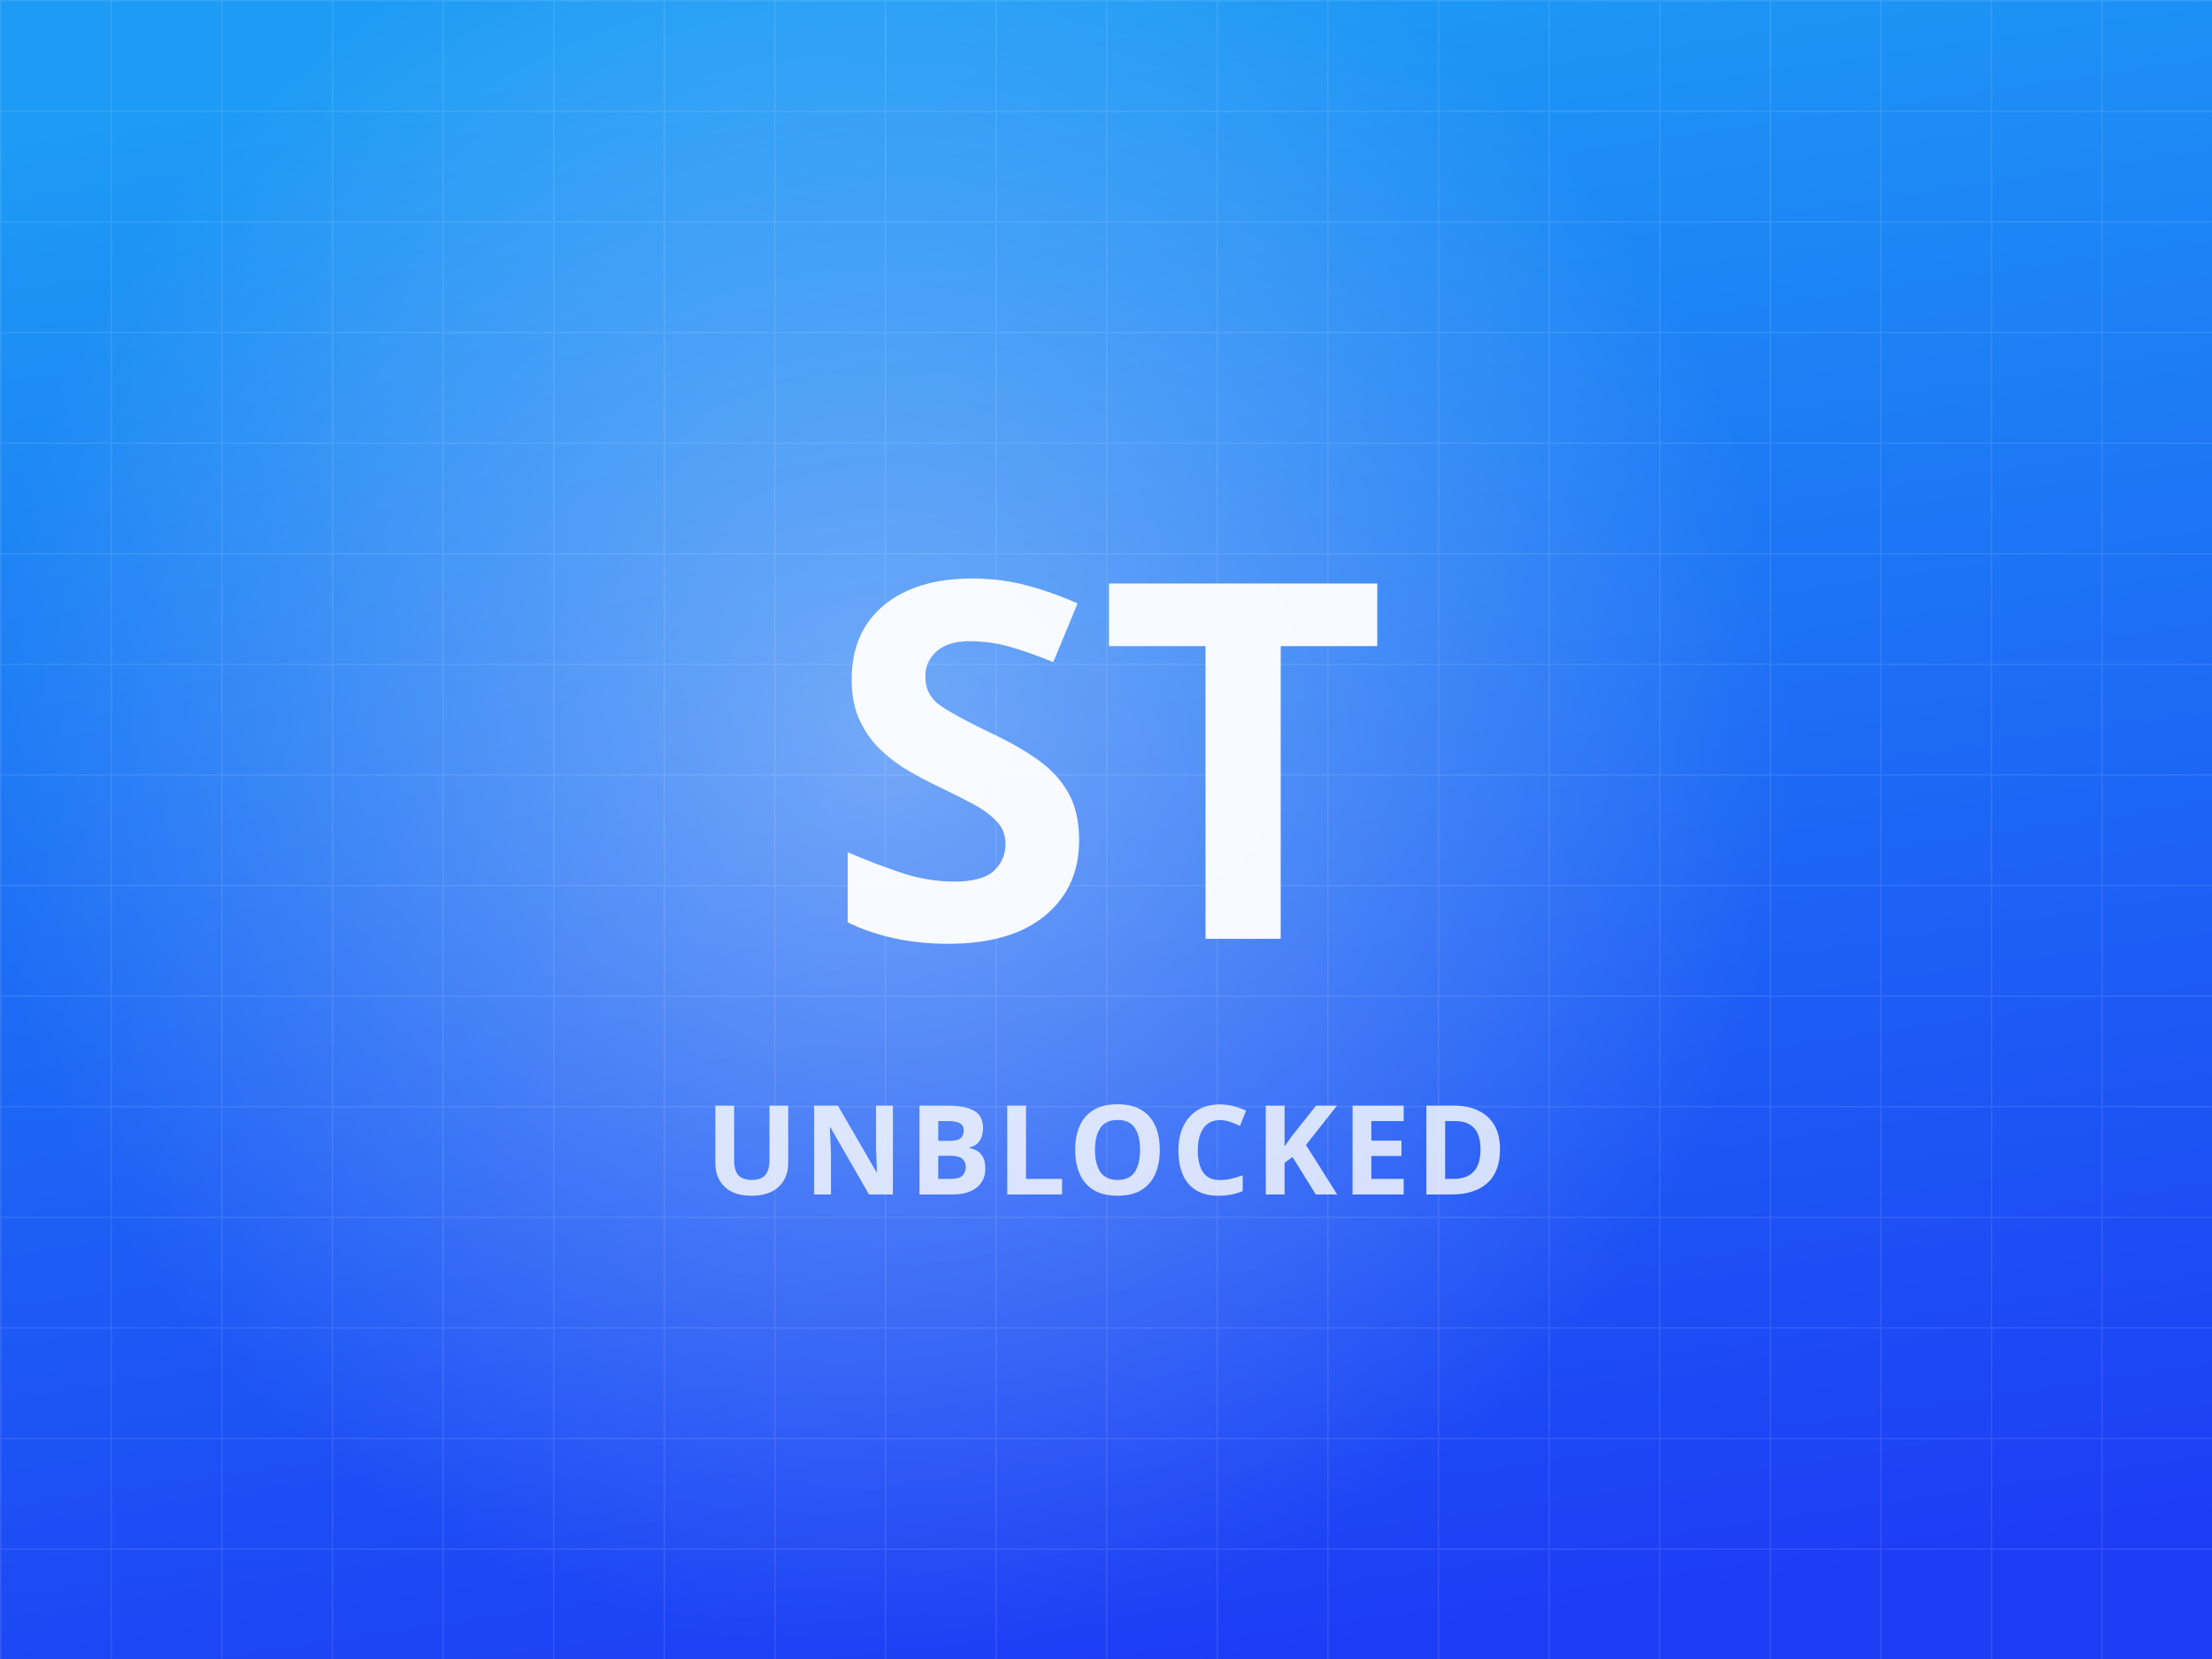
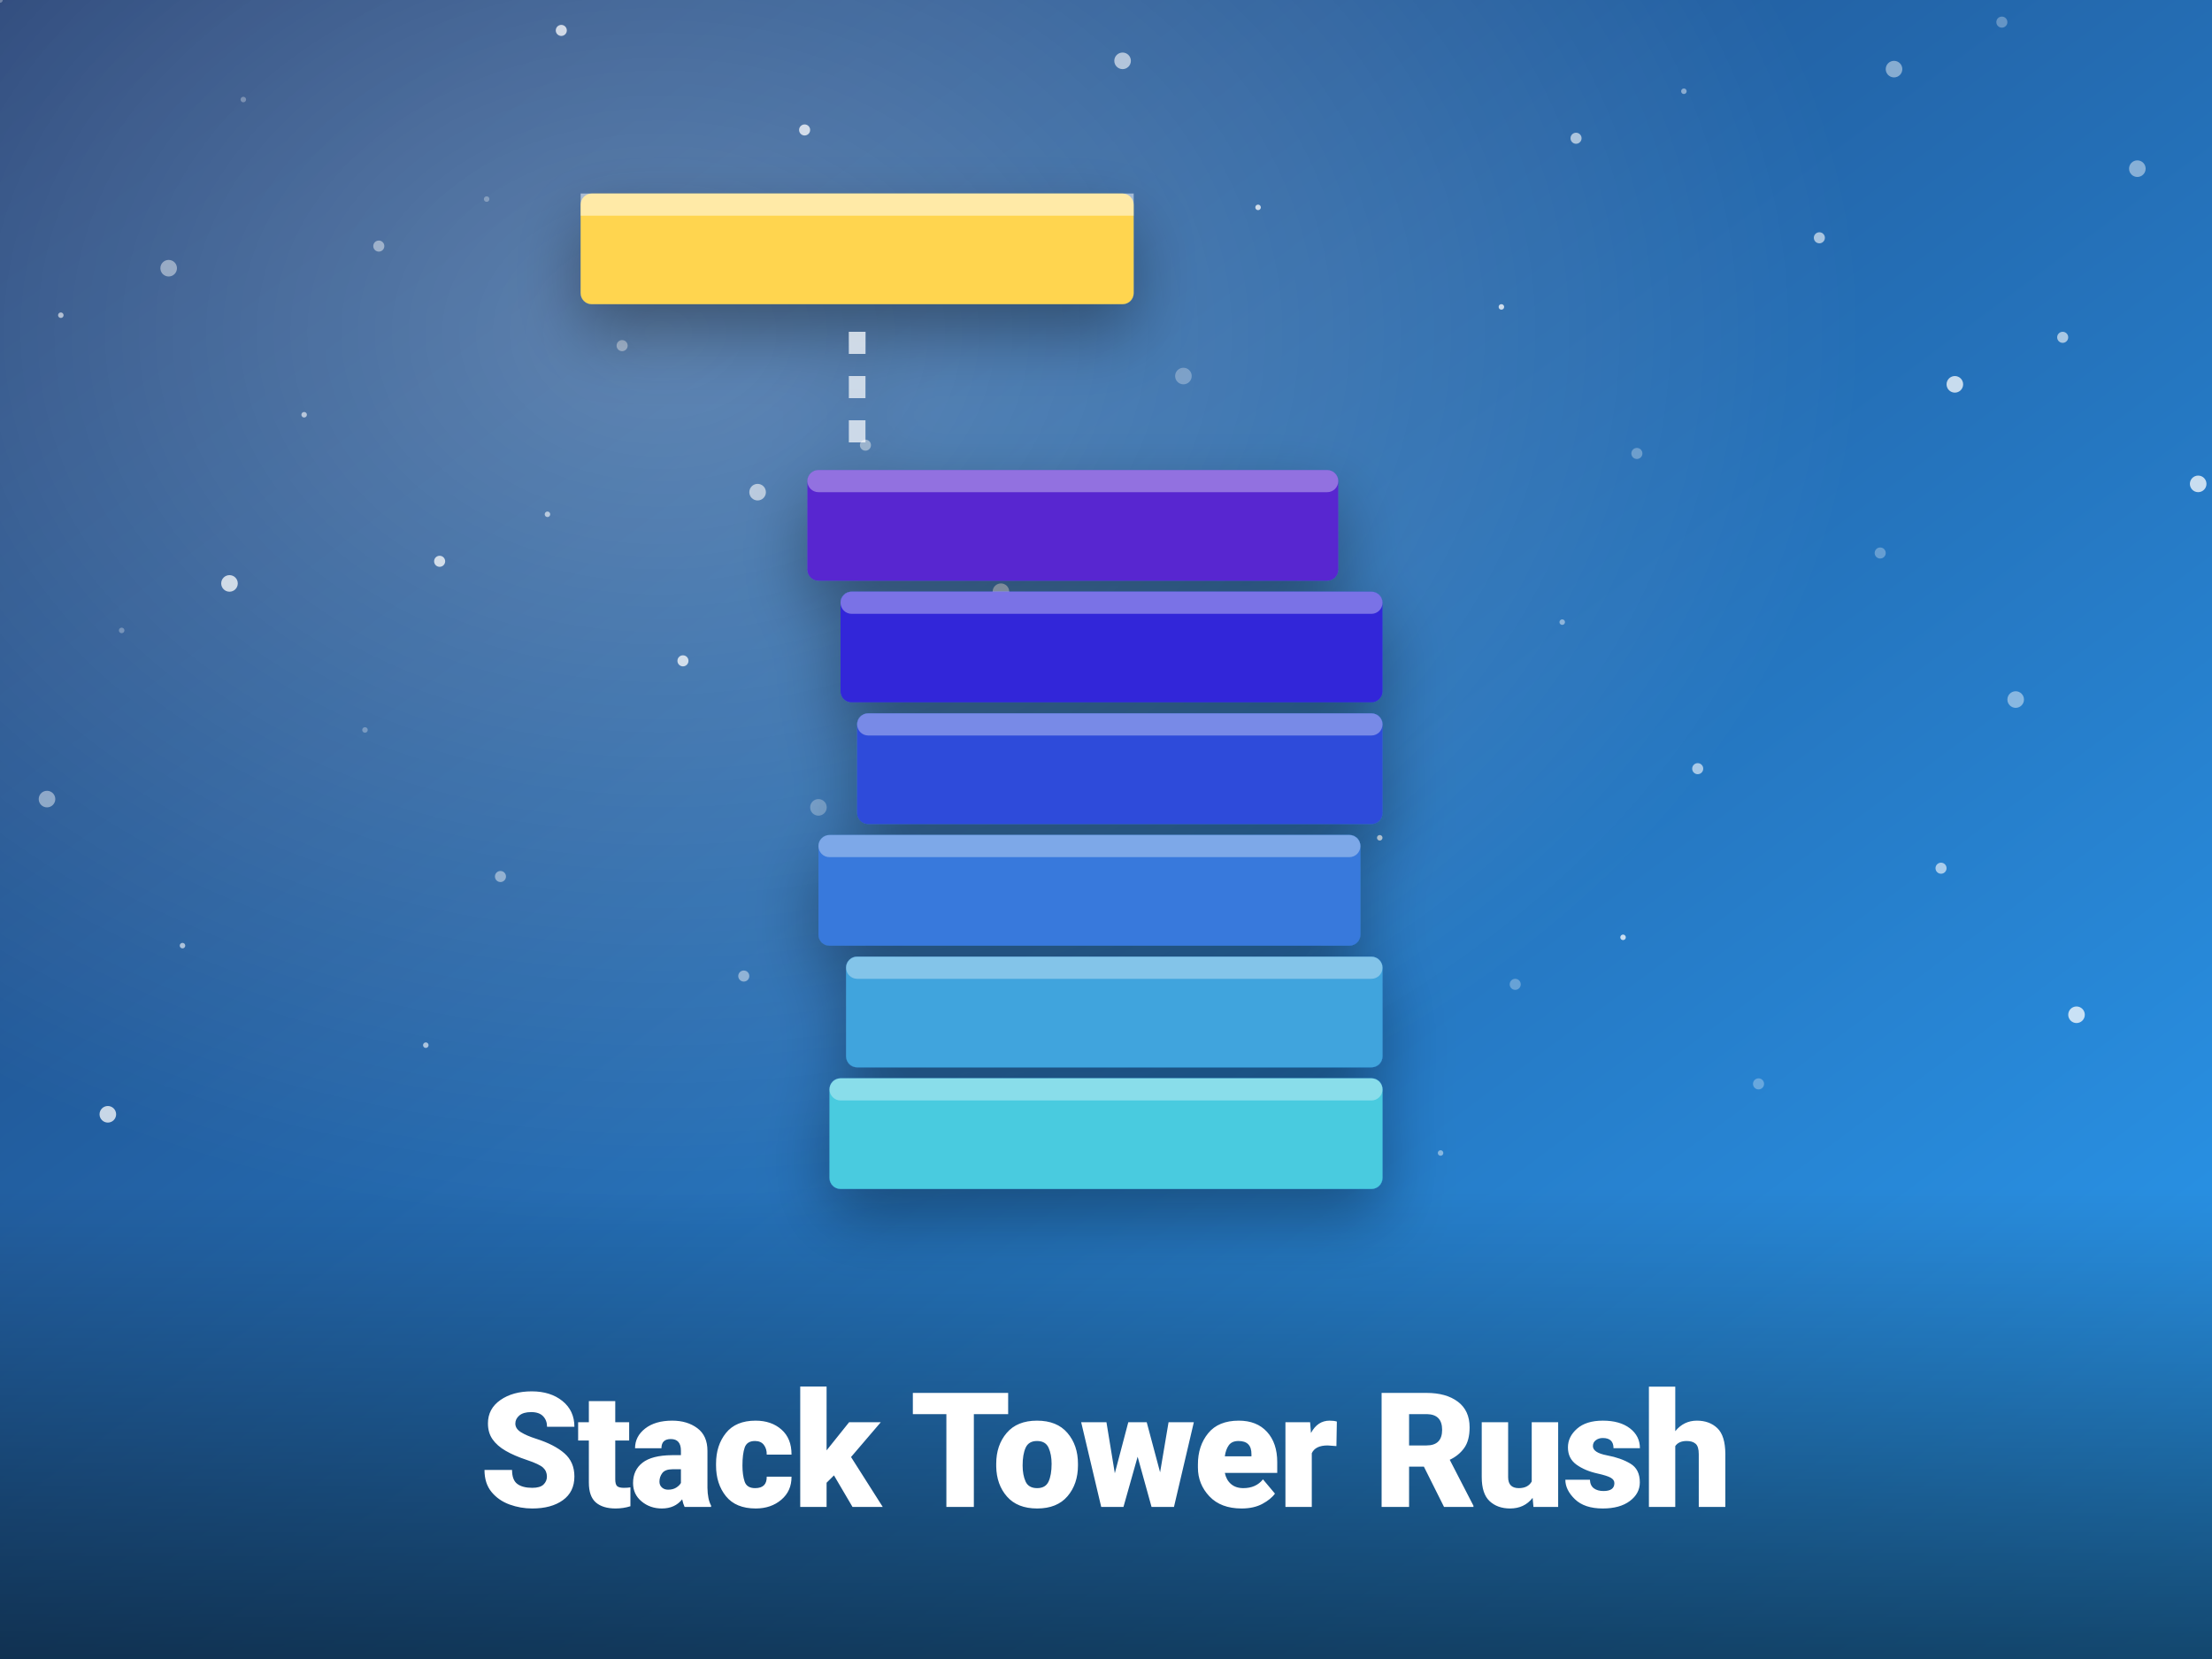
<svg xmlns="http://www.w3.org/2000/svg" width="800" height="600" viewBox="0 0 800 600" role="img" aria-label="Stack Tower Rush">
  <defs>
-     <linearGradient id="g" gradientTransform="rotate(80 .5 .5)">
-       <stop offset="0%" stop-color="#1d9bf5" />
-       <stop offset="100%" stop-color="#1d3df5" />
+     <linearGradient id="bg" x1="0" y1="0" x2="1" y2="1">
+       <stop offset="0" stop-color="#1e3c72" />
+       <stop offset="1" stop-color="#2a9df4" />
    </linearGradient>
-     <radialGradient id="glow">
-       <stop offset="0%" stop-color="#ffffff" stop-opacity=".38" />
-       <stop offset="100%" stop-color="#ffffff" stop-opacity="0" />
+     <radialGradient id="hl" cx=".3" cy=".2" r=".9">
+       <stop offset="0" stop-color="#fff" stop-opacity=".28" />
+       <stop offset=".6" stop-color="#fff" stop-opacity="0" />
    </radialGradient>
-     <pattern id="grid" width="40" height="40" patternUnits="userSpaceOnUse">
-       <path d="M40 0H0v40" fill="none" stroke="#ffffff" stroke-opacity=".10" stroke-width="1" />
-     </pattern>
+     <linearGradient id="fade" x1="0" y1="0" x2="0" y2="1">
+       <stop offset="0" stop-color="#000" stop-opacity="0" />
+       <stop offset="1" stop-color="#000" stop-opacity=".55" />
+     </linearGradient>
+     <filter id="sh" x="-20%" y="-20%" width="140%" height="140%">
+       <feDropShadow dx="0" dy="10" stdDeviation="12" flood-color="#000" flood-opacity=".35" />
+     </filter>
  </defs>
-   <rect width="800" height="600" fill="url(#g)" />
-   <rect width="800" height="600" fill="url(#grid)" />
-   <circle cx="320" cy="270" r="330" fill="url(#glow)" />
-   <text x="50%" y="46%" text-anchor="middle" dominant-baseline="middle" font-family="ui-sans-serif, system-ui, sans-serif" font-size="180" font-weight="800" fill="#ffffff" fill-opacity=".95">ST</text>
-   <text x="50%" y="72%" text-anchor="middle" font-family="ui-sans-serif, system-ui, sans-serif" font-size="45" font-weight="600" letter-spacing="1.5" fill="#ffffff" fill-opacity=".8">UNBLOCKED</text>
+   <rect width="800" height="600" fill="url(#bg)" />
+   <g fill="#fff">
+     <circle cx="0" cy="0" r="1" opacity="0.3" />
+     <circle cx="137" cy="89" r="2" opacity="0.45" />
+     <circle cx="274" cy="178" r="3" opacity="0.6" />
+     <circle cx="411" cy="267" r="1" opacity="0.75" />
+     <circle cx="548" cy="356" r="2" opacity="0.3" />
+     <circle cx="685" cy="25" r="3" opacity="0.45" />
+     <circle cx="22" cy="114" r="1" opacity="0.6" />
+     <circle cx="159" cy="203" r="2" opacity="0.75" />
+     <circle cx="296" cy="292" r="3" opacity="0.3" />
+     <circle cx="433" cy="381" r="1" opacity="0.45" />
+     <circle cx="570" cy="50" r="2" opacity="0.6" />
+     <circle cx="707" cy="139" r="3" opacity="0.75" />
+     <circle cx="44" cy="228" r="1" opacity="0.3" />
+     <circle cx="181" cy="317" r="2" opacity="0.45" />
+     <circle cx="318" cy="406" r="3" opacity="0.6" />
+     <circle cx="455" cy="75" r="1" opacity="0.75" />
+     <circle cx="592" cy="164" r="2" opacity="0.3" />
+     <circle cx="729" cy="253" r="3" opacity="0.45" />
+     <circle cx="66" cy="342" r="1" opacity="0.6" />
+     <circle cx="203" cy="11" r="2" opacity="0.75" />
+     <circle cx="340" cy="100" r="3" opacity="0.3" />
+     <circle cx="477" cy="189" r="1" opacity="0.45" />
+     <circle cx="614" cy="278" r="2" opacity="0.6" />
+     <circle cx="751" cy="367" r="3" opacity="0.75" />
+     <circle cx="88" cy="36" r="1" opacity="0.3" />
+     <circle cx="225" cy="125" r="2" opacity="0.45" />
+     <circle cx="362" cy="214" r="3" opacity="0.6" />
+     <circle cx="499" cy="303" r="1" opacity="0.75" />
+     <circle cx="636" cy="392" r="2" opacity="0.3" />
+     <circle cx="773" cy="61" r="3" opacity="0.45" />
+     <circle cx="110" cy="150" r="1" opacity="0.6" />
+     <circle cx="247" cy="239" r="2" opacity="0.75" />
+     <circle cx="384" cy="328" r="3" opacity="0.3" />
+     <circle cx="521" cy="417" r="1" opacity="0.45" />
+     <circle cx="658" cy="86" r="2" opacity="0.6" />
+     <circle cx="795" cy="175" r="3" opacity="0.75" />
+     <circle cx="132" cy="264" r="1" opacity="0.3" />
+     <circle cx="269" cy="353" r="2" opacity="0.45" />
+     <circle cx="406" cy="22" r="3" opacity="0.6" />
+     <circle cx="543" cy="111" r="1" opacity="0.75" />
+     <circle cx="680" cy="200" r="2" opacity="0.3" />
+     <circle cx="17" cy="289" r="3" opacity="0.45" />
+     <circle cx="154" cy="378" r="1" opacity="0.6" />
+     <circle cx="291" cy="47" r="2" opacity="0.75" />
+     <circle cx="428" cy="136" r="3" opacity="0.3" />
+     <circle cx="565" cy="225" r="1" opacity="0.45" />
+     <circle cx="702" cy="314" r="2" opacity="0.6" />
+     <circle cx="39" cy="403" r="3" opacity="0.75" />
+     <circle cx="176" cy="72" r="1" opacity="0.3" />
+     <circle cx="313" cy="161" r="2" opacity="0.45" />
+     <circle cx="450" cy="250" r="3" opacity="0.6" />
+     <circle cx="587" cy="339" r="1" opacity="0.75" />
+     <circle cx="724" cy="8" r="2" opacity="0.3" />
+     <circle cx="61" cy="97" r="3" opacity="0.45" />
+     <circle cx="198" cy="186" r="1" opacity="0.6" />
+     <circle cx="335" cy="275" r="2" opacity="0.75" />
+     <circle cx="472" cy="364" r="3" opacity="0.3" />
+     <circle cx="609" cy="33" r="1" opacity="0.45" />
+     <circle cx="746" cy="122" r="2" opacity="0.6" />
+     <circle cx="83" cy="211" r="3" opacity="0.75" />
+   </g>
+   <rect width="800" height="600" fill="url(#hl)" />
+   <g filter="url(#sh)">
+     <rect x="300" y="390" width="200" height="40" rx="4" fill="hsl(188,70%,58%)" />
+     <rect x="300" y="390" width="200" height="8" rx="4" fill="#fff" opacity=".35" />
+     <rect x="306" y="346" width="194" height="40" rx="4" fill="hsl(202,70%,56%)" />
+     <rect x="306" y="346" width="194" height="8" rx="4" fill="#fff" opacity=".35" />
+     <rect x="296" y="302" width="196" height="40" rx="4" fill="hsl(216,70%,54%)" />
+     <rect x="296" y="302" width="196" height="8" rx="4" fill="#fff" opacity=".35" />
+     <rect x="310" y="258" width="190" height="40" rx="4" fill="hsl(230,70%,52%)" />
+     <rect x="310" y="258" width="190" height="8" rx="4" fill="#fff" opacity=".35" />
+     <rect x="304" y="214" width="196" height="40" rx="4" fill="hsl(244,70%,50%)" />
+     <rect x="304" y="214" width="196" height="8" rx="4" fill="#fff" opacity=".35" />
+     <rect x="292" y="170" width="192" height="40" rx="4" fill="hsl(258,70%,48%)" />
+     <rect x="292" y="170" width="192" height="8" rx="4" fill="#fff" opacity=".35" />
+     <rect x="210" y="70" width="200" height="40" rx="4" fill="#ffd54f" />
+     <rect x="210" y="70" width="200" height="8" fill="#fff" opacity=".5" />
+     <path d="M310 120v40" stroke="#fff" stroke-width="6" stroke-dasharray="8 8" opacity=".7" />
+   </g>
+   <rect y="430" width="800" height="170" fill="url(#fade)" />
+   <text x="400" y="545" text-anchor="middle" font-family="ui-sans-serif,system-ui,-apple-system,Segoe UI,Roboto,sans-serif" font-size="58" font-weight="800" fill="#fff" letter-spacing="-1">Stack Tower Rush</text>
</svg>
